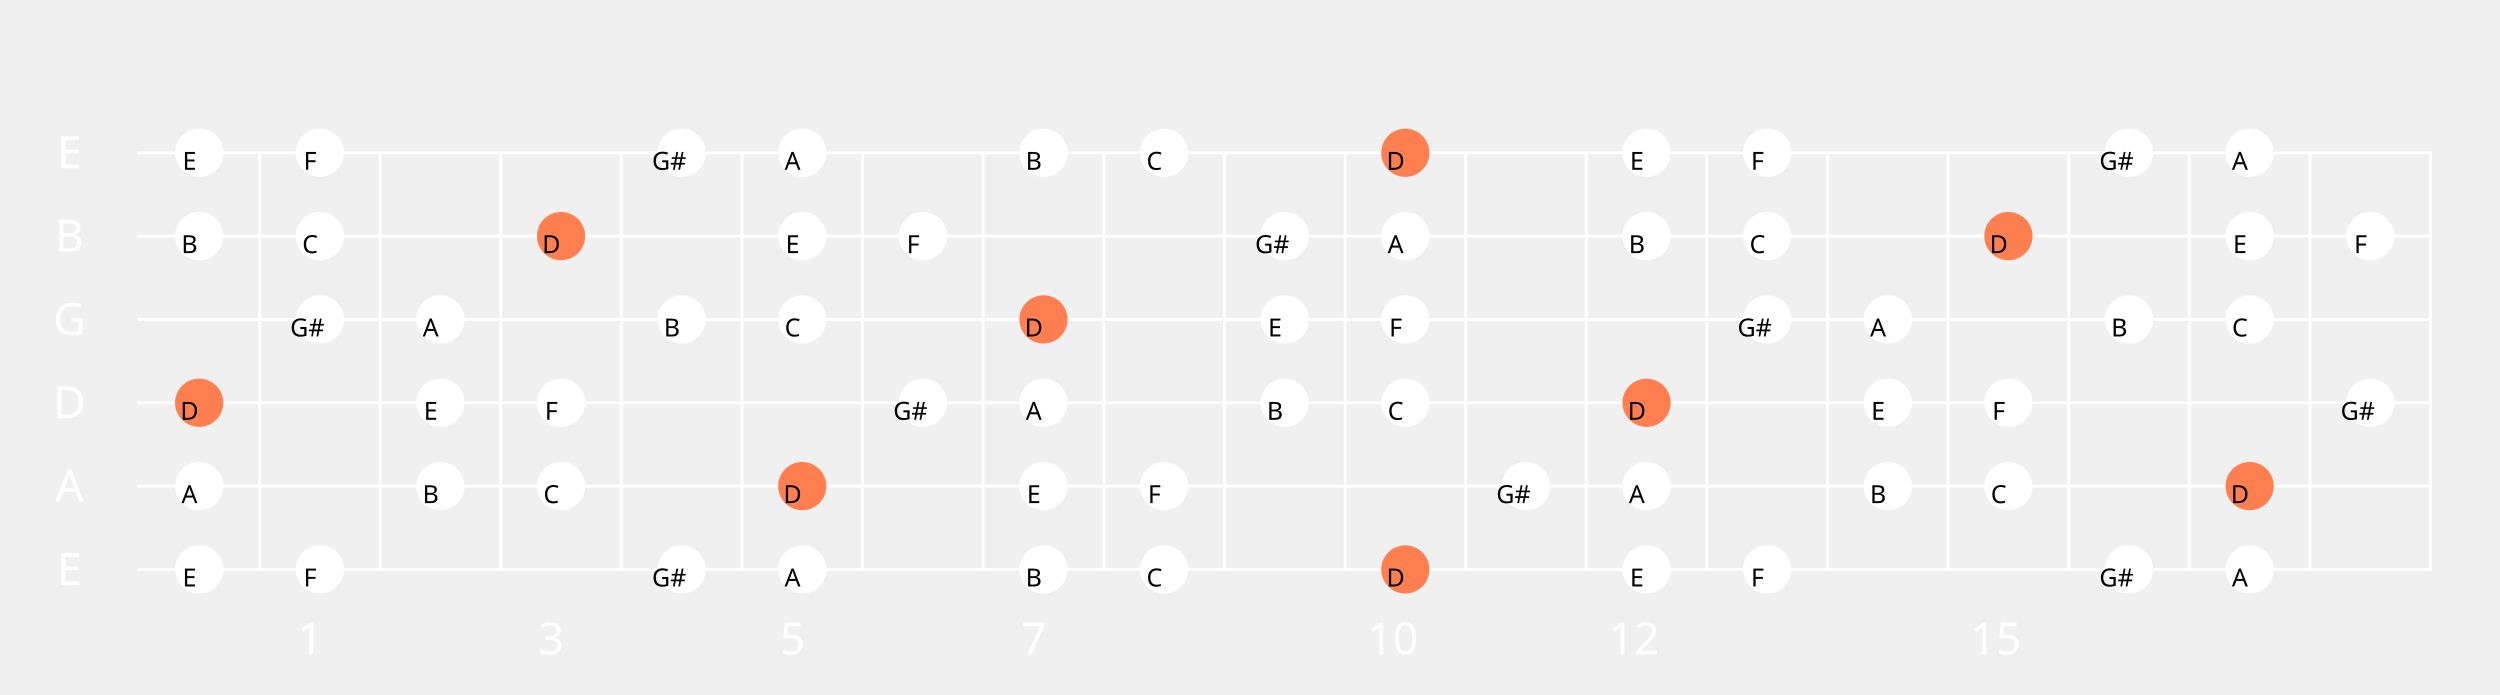
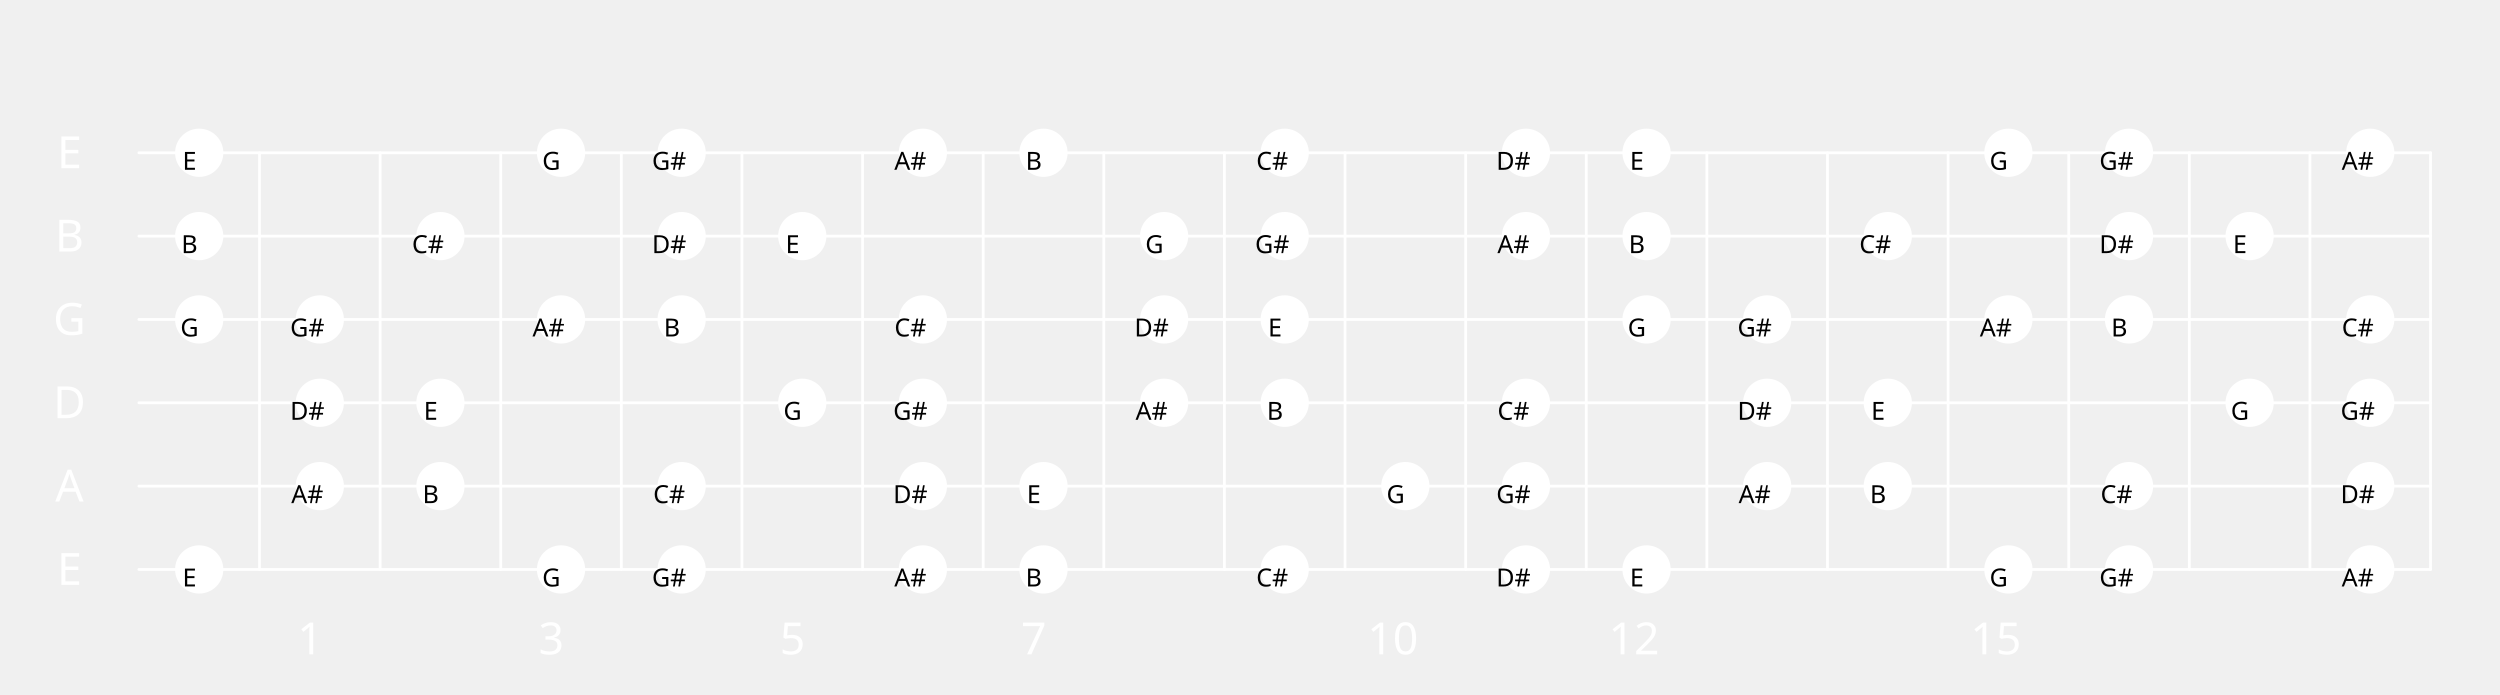
<svg xmlns="http://www.w3.org/2000/svg" class="chord-chart" font-size="16" height="250" preserveAspectRatio="xMidYMid mee    t" style="background: #282c34;" viewBox="0 0 900 250" width="900">
  <g class="grid" style="background: #282c34; stroke: white; stroke-linecap: round;">
    <path class="grid" d="M50,55 h825,0 M50,85 h825,0 M50,115 h825,0 M50,145 h825,0 M50,175 h825,0 M50,205 h825,0" />
    <path class="grid" d="M93.421,55 v150,0 M136.842,55 v150,0 M180.263,55 v150,0 M223.684,55 v150,0 M267.105,55 v150,0 M310.526,55 v150,0 M353.947,55 v150,0 M397.368,55 v150,0 M440.789,55 v150,0 M484.211,55 v150,0 M527.632,55 v150,0 M571.053,55 v150,0 M614.474,55 v150,0 M657.895,55 v150,0 M701.316,55 v150,0 M744.737,55 v150,0 M788.158,55 v150,0 M831.579,55 v150,0 M875,55 v150,0" />
  </g>
  <g class="text" style="font-family: Verdana; fill: white" text-anchor="middle">
    <text class="header" dominant-baseline="middle" style="font-family: Verdana; fill: white" x="111.632" y="230">
1
</text>
    <text class="header" dominant-baseline="middle" style="font-family: Verdana; fill: white" x="198.474" y="230">
3
</text>
    <text class="header" dominant-baseline="middle" style="font-family: Verdana; fill: white" x="285.316" y="230">
5
</text>
    <text class="header" dominant-baseline="middle" style="font-family: Verdana; fill: white" x="372.158" y="230">
7
</text>
    <text class="header" dominant-baseline="middle" dx="-1" style="font-family: Verdana; fill: white" x="502.421" y="230">
10
</text>
    <text class="header" dominant-baseline="middle" dx="-1" style="font-family: Verdana; fill: white" x="589.263" y="230">
12
</text>
    <text class="header" dominant-baseline="middle" dx="-1" style="font-family: Verdana; fill: white" x="719.526" y="230">
15
</text>
  </g>
-   <g class="circle_tonic" fill="coral">
-     <circle cx="505.921" cy="205" r="8.684" />
-     <circle cx="288.816" cy="175" r="8.684" />
-     <circle cx="809.868" cy="175" r="8.684" />
-     <circle cx="71.711" cy="145" r="8.684" />
-     <circle cx="592.763" cy="145" r="8.684" />
-     <circle cx="375.658" cy="115" r="8.684" />
-     <circle cx="201.974" cy="85" r="8.684" />
-     <circle cx="723.026" cy="85" r="8.684" />
-     <circle cx="505.921" cy="55" r="8.684" />
-   </g>
+   <g class="circle_tonic" fill="coral" />
  <g class="circle_in_scale" fill="white">
    <circle cx="71.711" cy="205" r="8.684" />
-     <circle cx="115.132" cy="205" r="8.684" />
+     <circle cx="201.974" cy="205" r="8.684" />
    <circle cx="245.395" cy="205" r="8.684" />
-     <circle cx="288.816" cy="205" r="8.684" />
+     <circle cx="332.237" cy="205" r="8.684" />
    <circle cx="375.658" cy="205" r="8.684" />
-     <circle cx="419.079" cy="205" r="8.684" />
+     <circle cx="462.5" cy="205" r="8.684" />
+     <circle cx="549.342" cy="205" r="8.684" />
    <circle cx="592.763" cy="205" r="8.684" />
-     <circle cx="636.184" cy="205" r="8.684" />
+     <circle cx="723.026" cy="205" r="8.684" />
    <circle cx="766.447" cy="205" r="8.684" />
-     <circle cx="809.868" cy="205" r="8.684" />
-     <circle cx="71.711" cy="175" r="8.684" />
+     <circle cx="853.289" cy="205" r="8.684" />
+     <circle cx="115.132" cy="175" r="8.684" />
    <circle cx="158.553" cy="175" r="8.684" />
-     <circle cx="201.974" cy="175" r="8.684" />
+     <circle cx="245.395" cy="175" r="8.684" />
+     <circle cx="332.237" cy="175" r="8.684" />
    <circle cx="375.658" cy="175" r="8.684" />
-     <circle cx="419.079" cy="175" r="8.684" />
+     <circle cx="505.921" cy="175" r="8.684" />
    <circle cx="549.342" cy="175" r="8.684" />
-     <circle cx="592.763" cy="175" r="8.684" />
+     <circle cx="636.184" cy="175" r="8.684" />
    <circle cx="679.605" cy="175" r="8.684" />
-     <circle cx="723.026" cy="175" r="8.684" />
+     <circle cx="766.447" cy="175" r="8.684" />
+     <circle cx="853.289" cy="175" r="8.684" />
+     <circle cx="115.132" cy="145" r="8.684" />
    <circle cx="158.553" cy="145" r="8.684" />
-     <circle cx="201.974" cy="145" r="8.684" />
+     <circle cx="288.816" cy="145" r="8.684" />
    <circle cx="332.237" cy="145" r="8.684" />
-     <circle cx="375.658" cy="145" r="8.684" />
+     <circle cx="419.079" cy="145" r="8.684" />
    <circle cx="462.5" cy="145" r="8.684" />
-     <circle cx="505.921" cy="145" r="8.684" />
+     <circle cx="549.342" cy="145" r="8.684" />
+     <circle cx="636.184" cy="145" r="8.684" />
    <circle cx="679.605" cy="145" r="8.684" />
-     <circle cx="723.026" cy="145" r="8.684" />
+     <circle cx="809.868" cy="145" r="8.684" />
    <circle cx="853.289" cy="145" r="8.684" />
+     <circle cx="71.711" cy="115" r="8.684" />
    <circle cx="115.132" cy="115" r="8.684" />
-     <circle cx="158.553" cy="115" r="8.684" />
+     <circle cx="201.974" cy="115" r="8.684" />
    <circle cx="245.395" cy="115" r="8.684" />
-     <circle cx="288.816" cy="115" r="8.684" />
+     <circle cx="332.237" cy="115" r="8.684" />
+     <circle cx="419.079" cy="115" r="8.684" />
    <circle cx="462.5" cy="115" r="8.684" />
-     <circle cx="505.921" cy="115" r="8.684" />
+     <circle cx="592.763" cy="115" r="8.684" />
    <circle cx="636.184" cy="115" r="8.684" />
-     <circle cx="679.605" cy="115" r="8.684" />
+     <circle cx="723.026" cy="115" r="8.684" />
    <circle cx="766.447" cy="115" r="8.684" />
-     <circle cx="809.868" cy="115" r="8.684" />
+     <circle cx="853.289" cy="115" r="8.684" />
    <circle cx="71.711" cy="85" r="8.684" />
-     <circle cx="115.132" cy="85" r="8.684" />
+     <circle cx="158.553" cy="85" r="8.684" />
+     <circle cx="245.395" cy="85" r="8.684" />
    <circle cx="288.816" cy="85" r="8.684" />
-     <circle cx="332.237" cy="85" r="8.684" />
+     <circle cx="419.079" cy="85" r="8.684" />
    <circle cx="462.5" cy="85" r="8.684" />
-     <circle cx="505.921" cy="85" r="8.684" />
+     <circle cx="549.342" cy="85" r="8.684" />
    <circle cx="592.763" cy="85" r="8.684" />
-     <circle cx="636.184" cy="85" r="8.684" />
+     <circle cx="679.605" cy="85" r="8.684" />
+     <circle cx="766.447" cy="85" r="8.684" />
    <circle cx="809.868" cy="85" r="8.684" />
-     <circle cx="853.289" cy="85" r="8.684" />
    <circle cx="71.711" cy="55" r="8.684" />
-     <circle cx="115.132" cy="55" r="8.684" />
+     <circle cx="201.974" cy="55" r="8.684" />
    <circle cx="245.395" cy="55" r="8.684" />
-     <circle cx="288.816" cy="55" r="8.684" />
+     <circle cx="332.237" cy="55" r="8.684" />
    <circle cx="375.658" cy="55" r="8.684" />
-     <circle cx="419.079" cy="55" r="8.684" />
+     <circle cx="462.5" cy="55" r="8.684" />
+     <circle cx="549.342" cy="55" r="8.684" />
    <circle cx="592.763" cy="55" r="8.684" />
-     <circle cx="636.184" cy="55" r="8.684" />
+     <circle cx="723.026" cy="55" r="8.684" />
    <circle cx="766.447" cy="55" r="8.684" />
-     <circle cx="809.868" cy="55" r="8.684" />
+     <circle cx="853.289" cy="55" r="8.684" />
  </g>
  <g class="text_circle" fill="black" font-size="9" style="font-family: Verdana;" text-anchor="middle">
    <text dominant-baseline="middle" style="font-family: Verdana; fill: black" x="68.211" y="208">
E
</text>
-     <text dominant-baseline="middle" style="font-family: Verdana; fill: black" x="111.632" y="208">
- F
+     <text dominant-baseline="middle" style="font-family: Verdana; fill: black" x="198.474" y="208">
+ G
</text>
    <text dominant-baseline="middle" dx="-1" style="font-family: Verdana; fill: black" x="241.895" y="208">
G#
</text>
-     <text dominant-baseline="middle" style="font-family: Verdana; fill: black" x="285.316" y="208">
- A
+     <text dominant-baseline="middle" dx="-1" style="font-family: Verdana; fill: black" x="328.737" y="208">
+ A#
</text>
    <text dominant-baseline="middle" style="font-family: Verdana; fill: black" x="372.158" y="208">
B
</text>
-     <text dominant-baseline="middle" style="font-family: Verdana; fill: black" x="415.579" y="208">
- C
- </text>
-     <text dominant-baseline="middle" style="font-family: Verdana; fill: black" x="502.421" y="208">
- D
+     <text dominant-baseline="middle" dx="-1" style="font-family: Verdana; fill: black" x="459" y="208">
+ C#
+ </text>
+     <text dominant-baseline="middle" dx="-1" style="font-family: Verdana; fill: black" x="545.842" y="208">
+ D#
</text>
    <text dominant-baseline="middle" style="font-family: Verdana; fill: black" x="589.263" y="208">
E
</text>
-     <text dominant-baseline="middle" style="font-family: Verdana; fill: black" x="632.684" y="208">
- F
+     <text dominant-baseline="middle" style="font-family: Verdana; fill: black" x="719.526" y="208">
+ G
</text>
    <text dominant-baseline="middle" dx="-1" style="font-family: Verdana; fill: black" x="762.947" y="208">
G#
</text>
-     <text dominant-baseline="middle" style="font-family: Verdana; fill: black" x="806.368" y="208">
- A
- </text>
-     <text dominant-baseline="middle" style="font-family: Verdana; fill: black" x="68.211" y="178">
- A
+     <text dominant-baseline="middle" dx="-1" style="font-family: Verdana; fill: black" x="849.789" y="208">
+ A#
+ </text>
+     <text dominant-baseline="middle" dx="-1" style="font-family: Verdana; fill: black" x="111.632" y="178">
+ A#
</text>
    <text dominant-baseline="middle" style="font-family: Verdana; fill: black" x="155.053" y="178">
B
</text>
-     <text dominant-baseline="middle" style="font-family: Verdana; fill: black" x="198.474" y="178">
- C
- </text>
-     <text dominant-baseline="middle" style="font-family: Verdana; fill: black" x="285.316" y="178">
- D
+     <text dominant-baseline="middle" dx="-1" style="font-family: Verdana; fill: black" x="241.895" y="178">
+ C#
+ </text>
+     <text dominant-baseline="middle" dx="-1" style="font-family: Verdana; fill: black" x="328.737" y="178">
+ D#
</text>
    <text dominant-baseline="middle" style="font-family: Verdana; fill: black" x="372.158" y="178">
E
</text>
-     <text dominant-baseline="middle" style="font-family: Verdana; fill: black" x="415.579" y="178">
- F
+     <text dominant-baseline="middle" style="font-family: Verdana; fill: black" x="502.421" y="178">
+ G
</text>
    <text dominant-baseline="middle" dx="-1" style="font-family: Verdana; fill: black" x="545.842" y="178">
G#
</text>
-     <text dominant-baseline="middle" style="font-family: Verdana; fill: black" x="589.263" y="178">
- A
+     <text dominant-baseline="middle" dx="-1" style="font-family: Verdana; fill: black" x="632.684" y="178">
+ A#
</text>
    <text dominant-baseline="middle" style="font-family: Verdana; fill: black" x="676.105" y="178">
B
</text>
-     <text dominant-baseline="middle" style="font-family: Verdana; fill: black" x="719.526" y="178">
- C
- </text>
-     <text dominant-baseline="middle" style="font-family: Verdana; fill: black" x="806.368" y="178">
- D
- </text>
-     <text dominant-baseline="middle" style="font-family: Verdana; fill: black" x="68.211" y="148">
- D
+     <text dominant-baseline="middle" dx="-1" style="font-family: Verdana; fill: black" x="762.947" y="178">
+ C#
+ </text>
+     <text dominant-baseline="middle" dx="-1" style="font-family: Verdana; fill: black" x="849.789" y="178">
+ D#
+ </text>
+     <text dominant-baseline="middle" dx="-1" style="font-family: Verdana; fill: black" x="111.632" y="148">
+ D#
</text>
    <text dominant-baseline="middle" style="font-family: Verdana; fill: black" x="155.053" y="148">
E
</text>
-     <text dominant-baseline="middle" style="font-family: Verdana; fill: black" x="198.474" y="148">
- F
+     <text dominant-baseline="middle" style="font-family: Verdana; fill: black" x="285.316" y="148">
+ G
</text>
    <text dominant-baseline="middle" dx="-1" style="font-family: Verdana; fill: black" x="328.737" y="148">
G#
</text>
-     <text dominant-baseline="middle" style="font-family: Verdana; fill: black" x="372.158" y="148">
- A
+     <text dominant-baseline="middle" dx="-1" style="font-family: Verdana; fill: black" x="415.579" y="148">
+ A#
</text>
    <text dominant-baseline="middle" style="font-family: Verdana; fill: black" x="459" y="148">
B
</text>
-     <text dominant-baseline="middle" style="font-family: Verdana; fill: black" x="502.421" y="148">
- C
- </text>
-     <text dominant-baseline="middle" style="font-family: Verdana; fill: black" x="589.263" y="148">
- D
+     <text dominant-baseline="middle" dx="-1" style="font-family: Verdana; fill: black" x="545.842" y="148">
+ C#
+ </text>
+     <text dominant-baseline="middle" dx="-1" style="font-family: Verdana; fill: black" x="632.684" y="148">
+ D#
</text>
    <text dominant-baseline="middle" style="font-family: Verdana; fill: black" x="676.105" y="148">
E
</text>
-     <text dominant-baseline="middle" style="font-family: Verdana; fill: black" x="719.526" y="148">
- F
+     <text dominant-baseline="middle" style="font-family: Verdana; fill: black" x="806.368" y="148">
+ G
</text>
    <text dominant-baseline="middle" dx="-1" style="font-family: Verdana; fill: black" x="849.789" y="148">
G#
</text>
+     <text dominant-baseline="middle" style="font-family: Verdana; fill: black" x="68.211" y="118">
+ G
+ </text>
    <text dominant-baseline="middle" dx="-1" style="font-family: Verdana; fill: black" x="111.632" y="118">
G#
</text>
-     <text dominant-baseline="middle" style="font-family: Verdana; fill: black" x="155.053" y="118">
- A
+     <text dominant-baseline="middle" dx="-1" style="font-family: Verdana; fill: black" x="198.474" y="118">
+ A#
</text>
    <text dominant-baseline="middle" style="font-family: Verdana; fill: black" x="241.895" y="118">
B
</text>
-     <text dominant-baseline="middle" style="font-family: Verdana; fill: black" x="285.316" y="118">
- C
- </text>
-     <text dominant-baseline="middle" style="font-family: Verdana; fill: black" x="372.158" y="118">
- D
+     <text dominant-baseline="middle" dx="-1" style="font-family: Verdana; fill: black" x="328.737" y="118">
+ C#
+ </text>
+     <text dominant-baseline="middle" dx="-1" style="font-family: Verdana; fill: black" x="415.579" y="118">
+ D#
</text>
    <text dominant-baseline="middle" style="font-family: Verdana; fill: black" x="459" y="118">
E
</text>
-     <text dominant-baseline="middle" style="font-family: Verdana; fill: black" x="502.421" y="118">
- F
+     <text dominant-baseline="middle" style="font-family: Verdana; fill: black" x="589.263" y="118">
+ G
</text>
    <text dominant-baseline="middle" dx="-1" style="font-family: Verdana; fill: black" x="632.684" y="118">
G#
</text>
-     <text dominant-baseline="middle" style="font-family: Verdana; fill: black" x="676.105" y="118">
- A
+     <text dominant-baseline="middle" dx="-1" style="font-family: Verdana; fill: black" x="719.526" y="118">
+ A#
</text>
    <text dominant-baseline="middle" style="font-family: Verdana; fill: black" x="762.947" y="118">
B
</text>
-     <text dominant-baseline="middle" style="font-family: Verdana; fill: black" x="806.368" y="118">
- C
+     <text dominant-baseline="middle" dx="-1" style="font-family: Verdana; fill: black" x="849.789" y="118">
+ C#
</text>
    <text dominant-baseline="middle" style="font-family: Verdana; fill: black" x="68.211" y="88">
B
</text>
-     <text dominant-baseline="middle" style="font-family: Verdana; fill: black" x="111.632" y="88">
- C
- </text>
-     <text dominant-baseline="middle" style="font-family: Verdana; fill: black" x="198.474" y="88">
- D
+     <text dominant-baseline="middle" dx="-1" style="font-family: Verdana; fill: black" x="155.053" y="88">
+ C#
+ </text>
+     <text dominant-baseline="middle" dx="-1" style="font-family: Verdana; fill: black" x="241.895" y="88">
+ D#
</text>
    <text dominant-baseline="middle" style="font-family: Verdana; fill: black" x="285.316" y="88">
E
</text>
-     <text dominant-baseline="middle" style="font-family: Verdana; fill: black" x="328.737" y="88">
- F
+     <text dominant-baseline="middle" style="font-family: Verdana; fill: black" x="415.579" y="88">
+ G
</text>
    <text dominant-baseline="middle" dx="-1" style="font-family: Verdana; fill: black" x="459" y="88">
G#
</text>
-     <text dominant-baseline="middle" style="font-family: Verdana; fill: black" x="502.421" y="88">
- A
+     <text dominant-baseline="middle" dx="-1" style="font-family: Verdana; fill: black" x="545.842" y="88">
+ A#
</text>
    <text dominant-baseline="middle" style="font-family: Verdana; fill: black" x="589.263" y="88">
B
</text>
-     <text dominant-baseline="middle" style="font-family: Verdana; fill: black" x="632.684" y="88">
- C
- </text>
-     <text dominant-baseline="middle" style="font-family: Verdana; fill: black" x="719.526" y="88">
- D
+     <text dominant-baseline="middle" dx="-1" style="font-family: Verdana; fill: black" x="676.105" y="88">
+ C#
+ </text>
+     <text dominant-baseline="middle" dx="-1" style="font-family: Verdana; fill: black" x="762.947" y="88">
+ D#
</text>
    <text dominant-baseline="middle" style="font-family: Verdana; fill: black" x="806.368" y="88">
E
</text>
-     <text dominant-baseline="middle" style="font-family: Verdana; fill: black" x="849.789" y="88">
- F
- </text>
    <text dominant-baseline="middle" style="font-family: Verdana; fill: black" x="68.211" y="58">
E
</text>
-     <text dominant-baseline="middle" style="font-family: Verdana; fill: black" x="111.632" y="58">
- F
+     <text dominant-baseline="middle" style="font-family: Verdana; fill: black" x="198.474" y="58">
+ G
</text>
    <text dominant-baseline="middle" dx="-1" style="font-family: Verdana; fill: black" x="241.895" y="58">
G#
</text>
-     <text dominant-baseline="middle" style="font-family: Verdana; fill: black" x="285.316" y="58">
- A
+     <text dominant-baseline="middle" dx="-1" style="font-family: Verdana; fill: black" x="328.737" y="58">
+ A#
</text>
    <text dominant-baseline="middle" style="font-family: Verdana; fill: black" x="372.158" y="58">
B
</text>
-     <text dominant-baseline="middle" style="font-family: Verdana; fill: black" x="415.579" y="58">
- C
- </text>
-     <text dominant-baseline="middle" style="font-family: Verdana; fill: black" x="502.421" y="58">
- D
+     <text dominant-baseline="middle" dx="-1" style="font-family: Verdana; fill: black" x="459" y="58">
+ C#
+ </text>
+     <text dominant-baseline="middle" dx="-1" style="font-family: Verdana; fill: black" x="545.842" y="58">
+ D#
</text>
    <text dominant-baseline="middle" style="font-family: Verdana; fill: black" x="589.263" y="58">
E
</text>
-     <text dominant-baseline="middle" style="font-family: Verdana; fill: black" x="632.684" y="58">
- F
+     <text dominant-baseline="middle" style="font-family: Verdana; fill: black" x="719.526" y="58">
+ G
</text>
    <text dominant-baseline="middle" dx="-1" style="font-family: Verdana; fill: black" x="762.947" y="58">
G#
</text>
-     <text dominant-baseline="middle" style="font-family: Verdana; fill: black" x="806.368" y="58">
- A
+     <text dominant-baseline="middle" dx="-1" style="font-family: Verdana; fill: black" x="849.789" y="58">
+ A#
</text>
  </g>
  <g class="text_circle" style="font-family: Verdana; fill: white;" text-anchor="middle">
    <text dominant-baseline="middle" style="font-family: Verdana; fill: white;" x="25" y="205">
E
</text>
    <text dominant-baseline="middle" style="font-family: Verdana; fill: white;" x="25" y="175">
A
</text>
    <text dominant-baseline="middle" style="font-family: Verdana; fill: white;" x="25" y="145">
D
</text>
    <text dominant-baseline="middle" style="font-family: Verdana; fill: white;" x="25" y="115">
G
</text>
    <text dominant-baseline="middle" style="font-family: Verdana; fill: white;" x="25" y="85">
B
</text>
    <text dominant-baseline="middle" style="font-family: Verdana; fill: white;" x="25" y="55">
E
</text>
  </g>
</svg>
